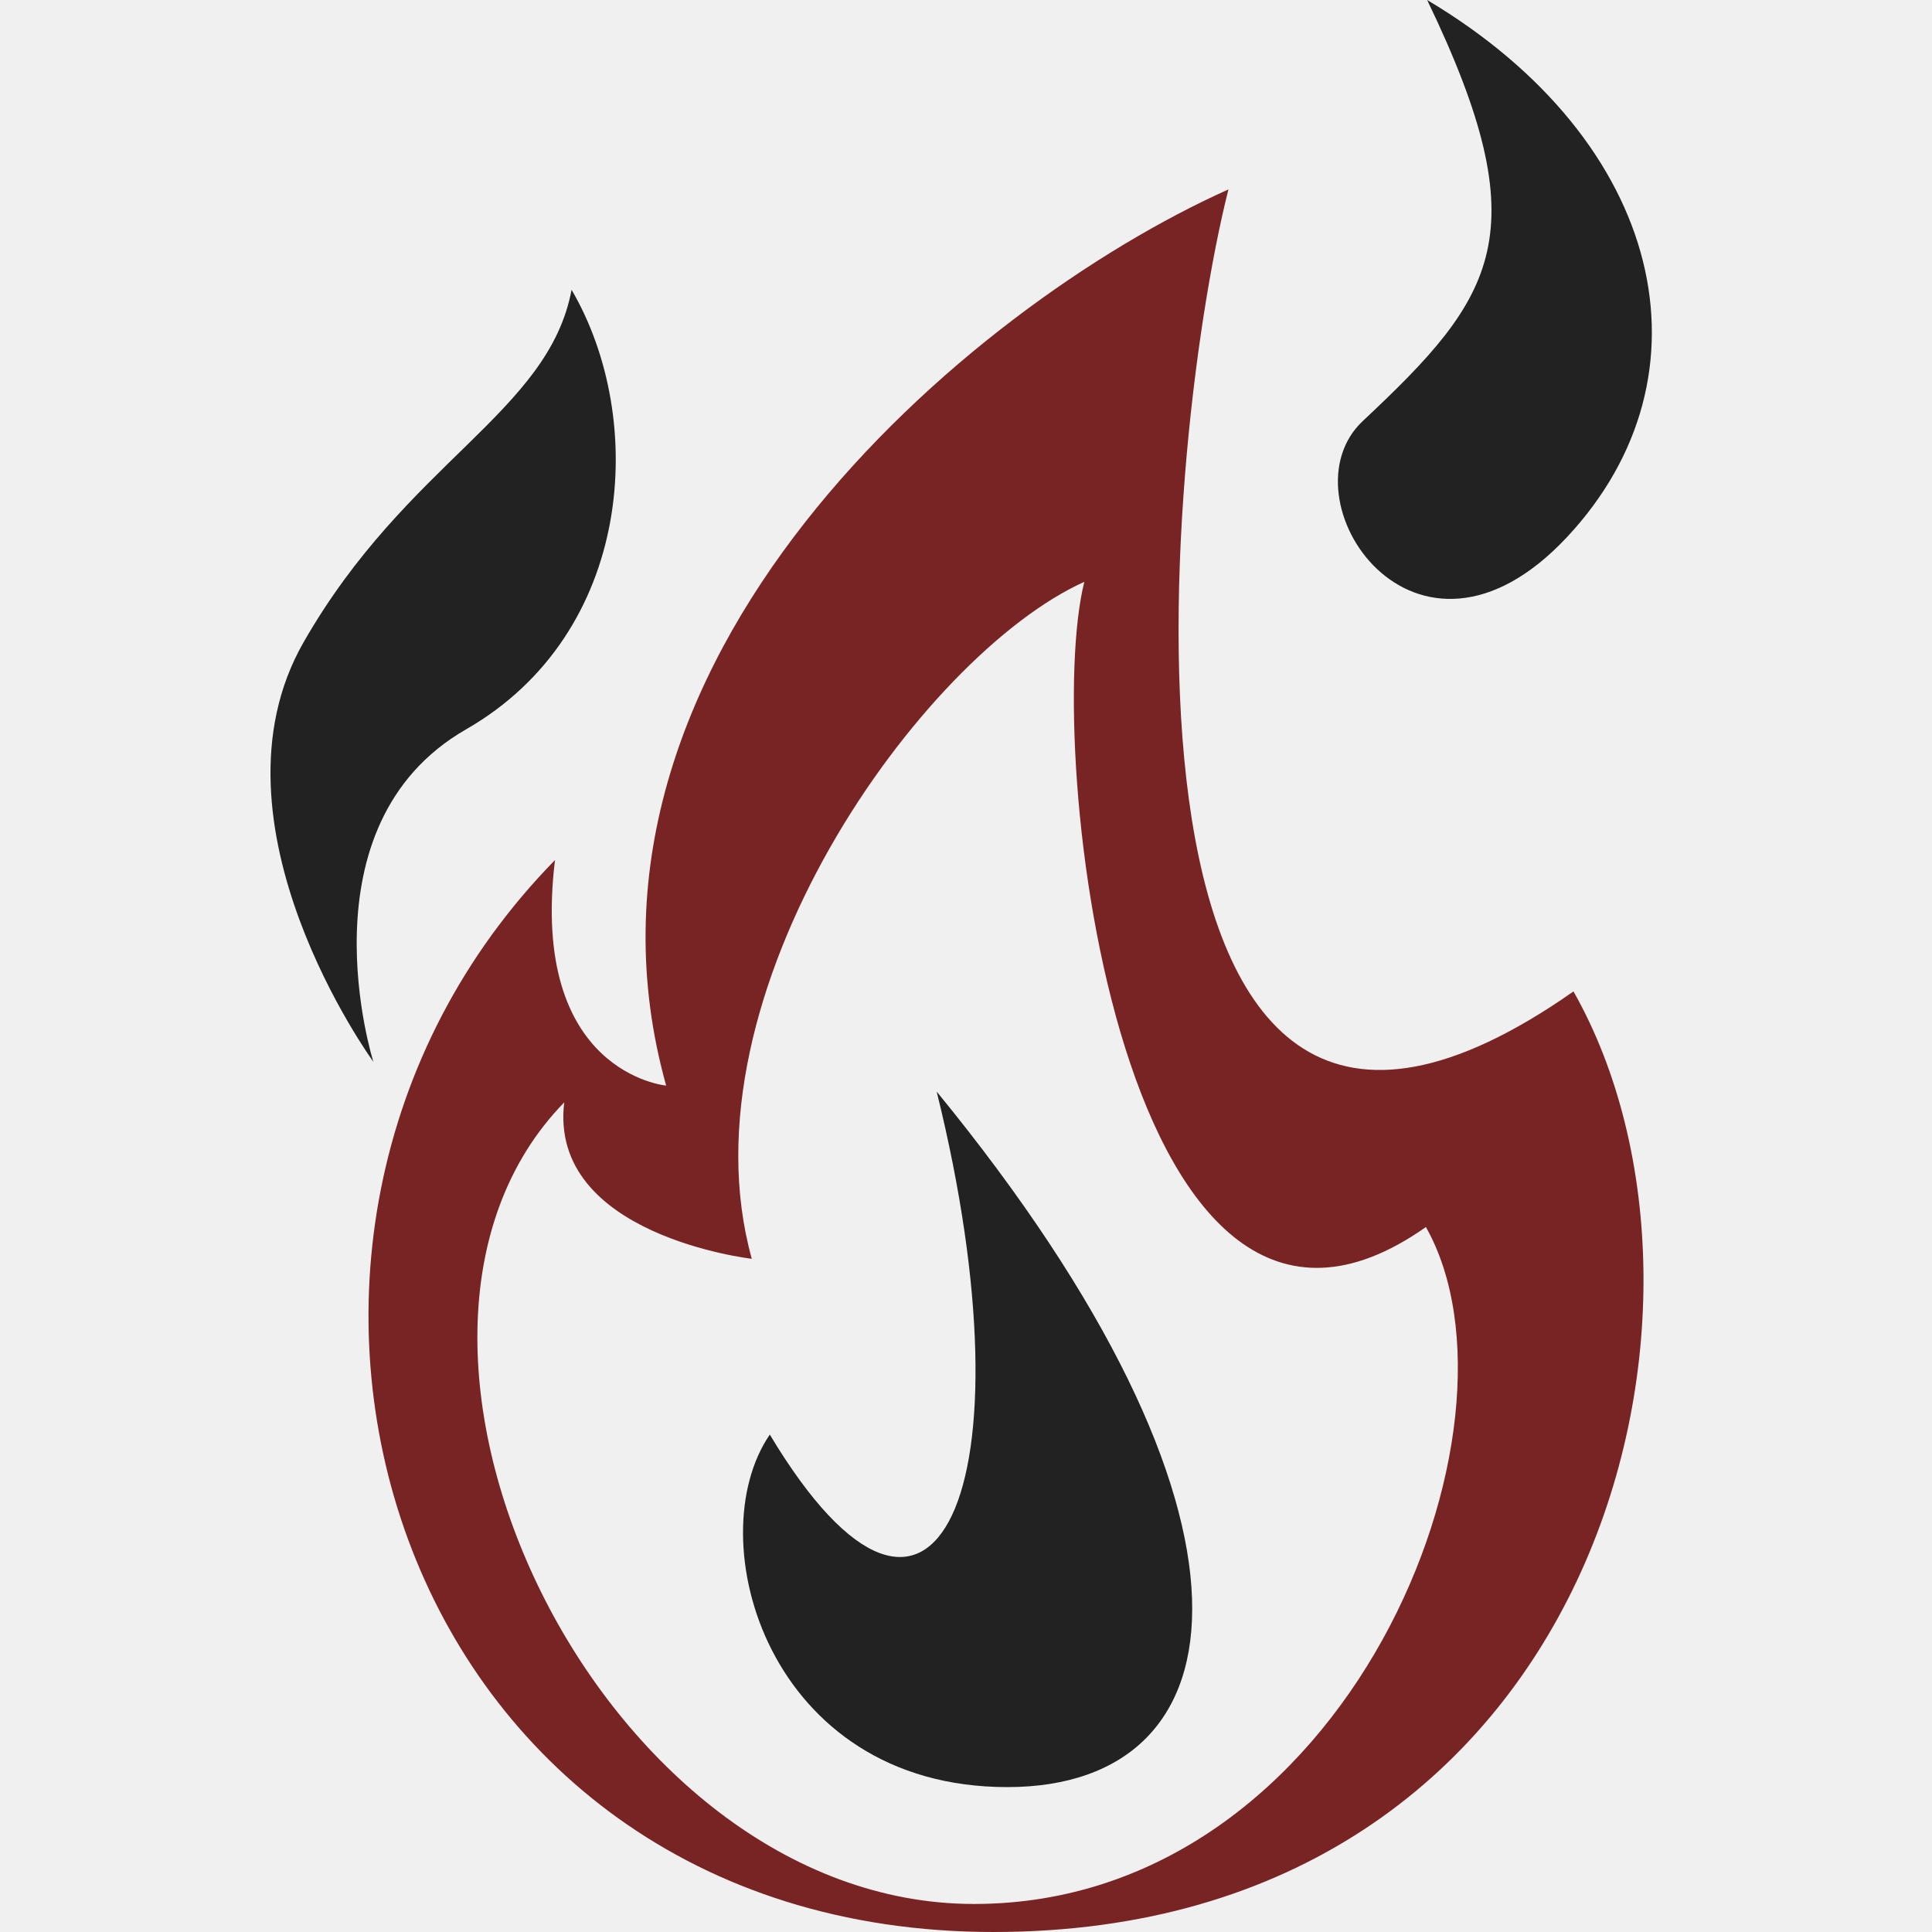
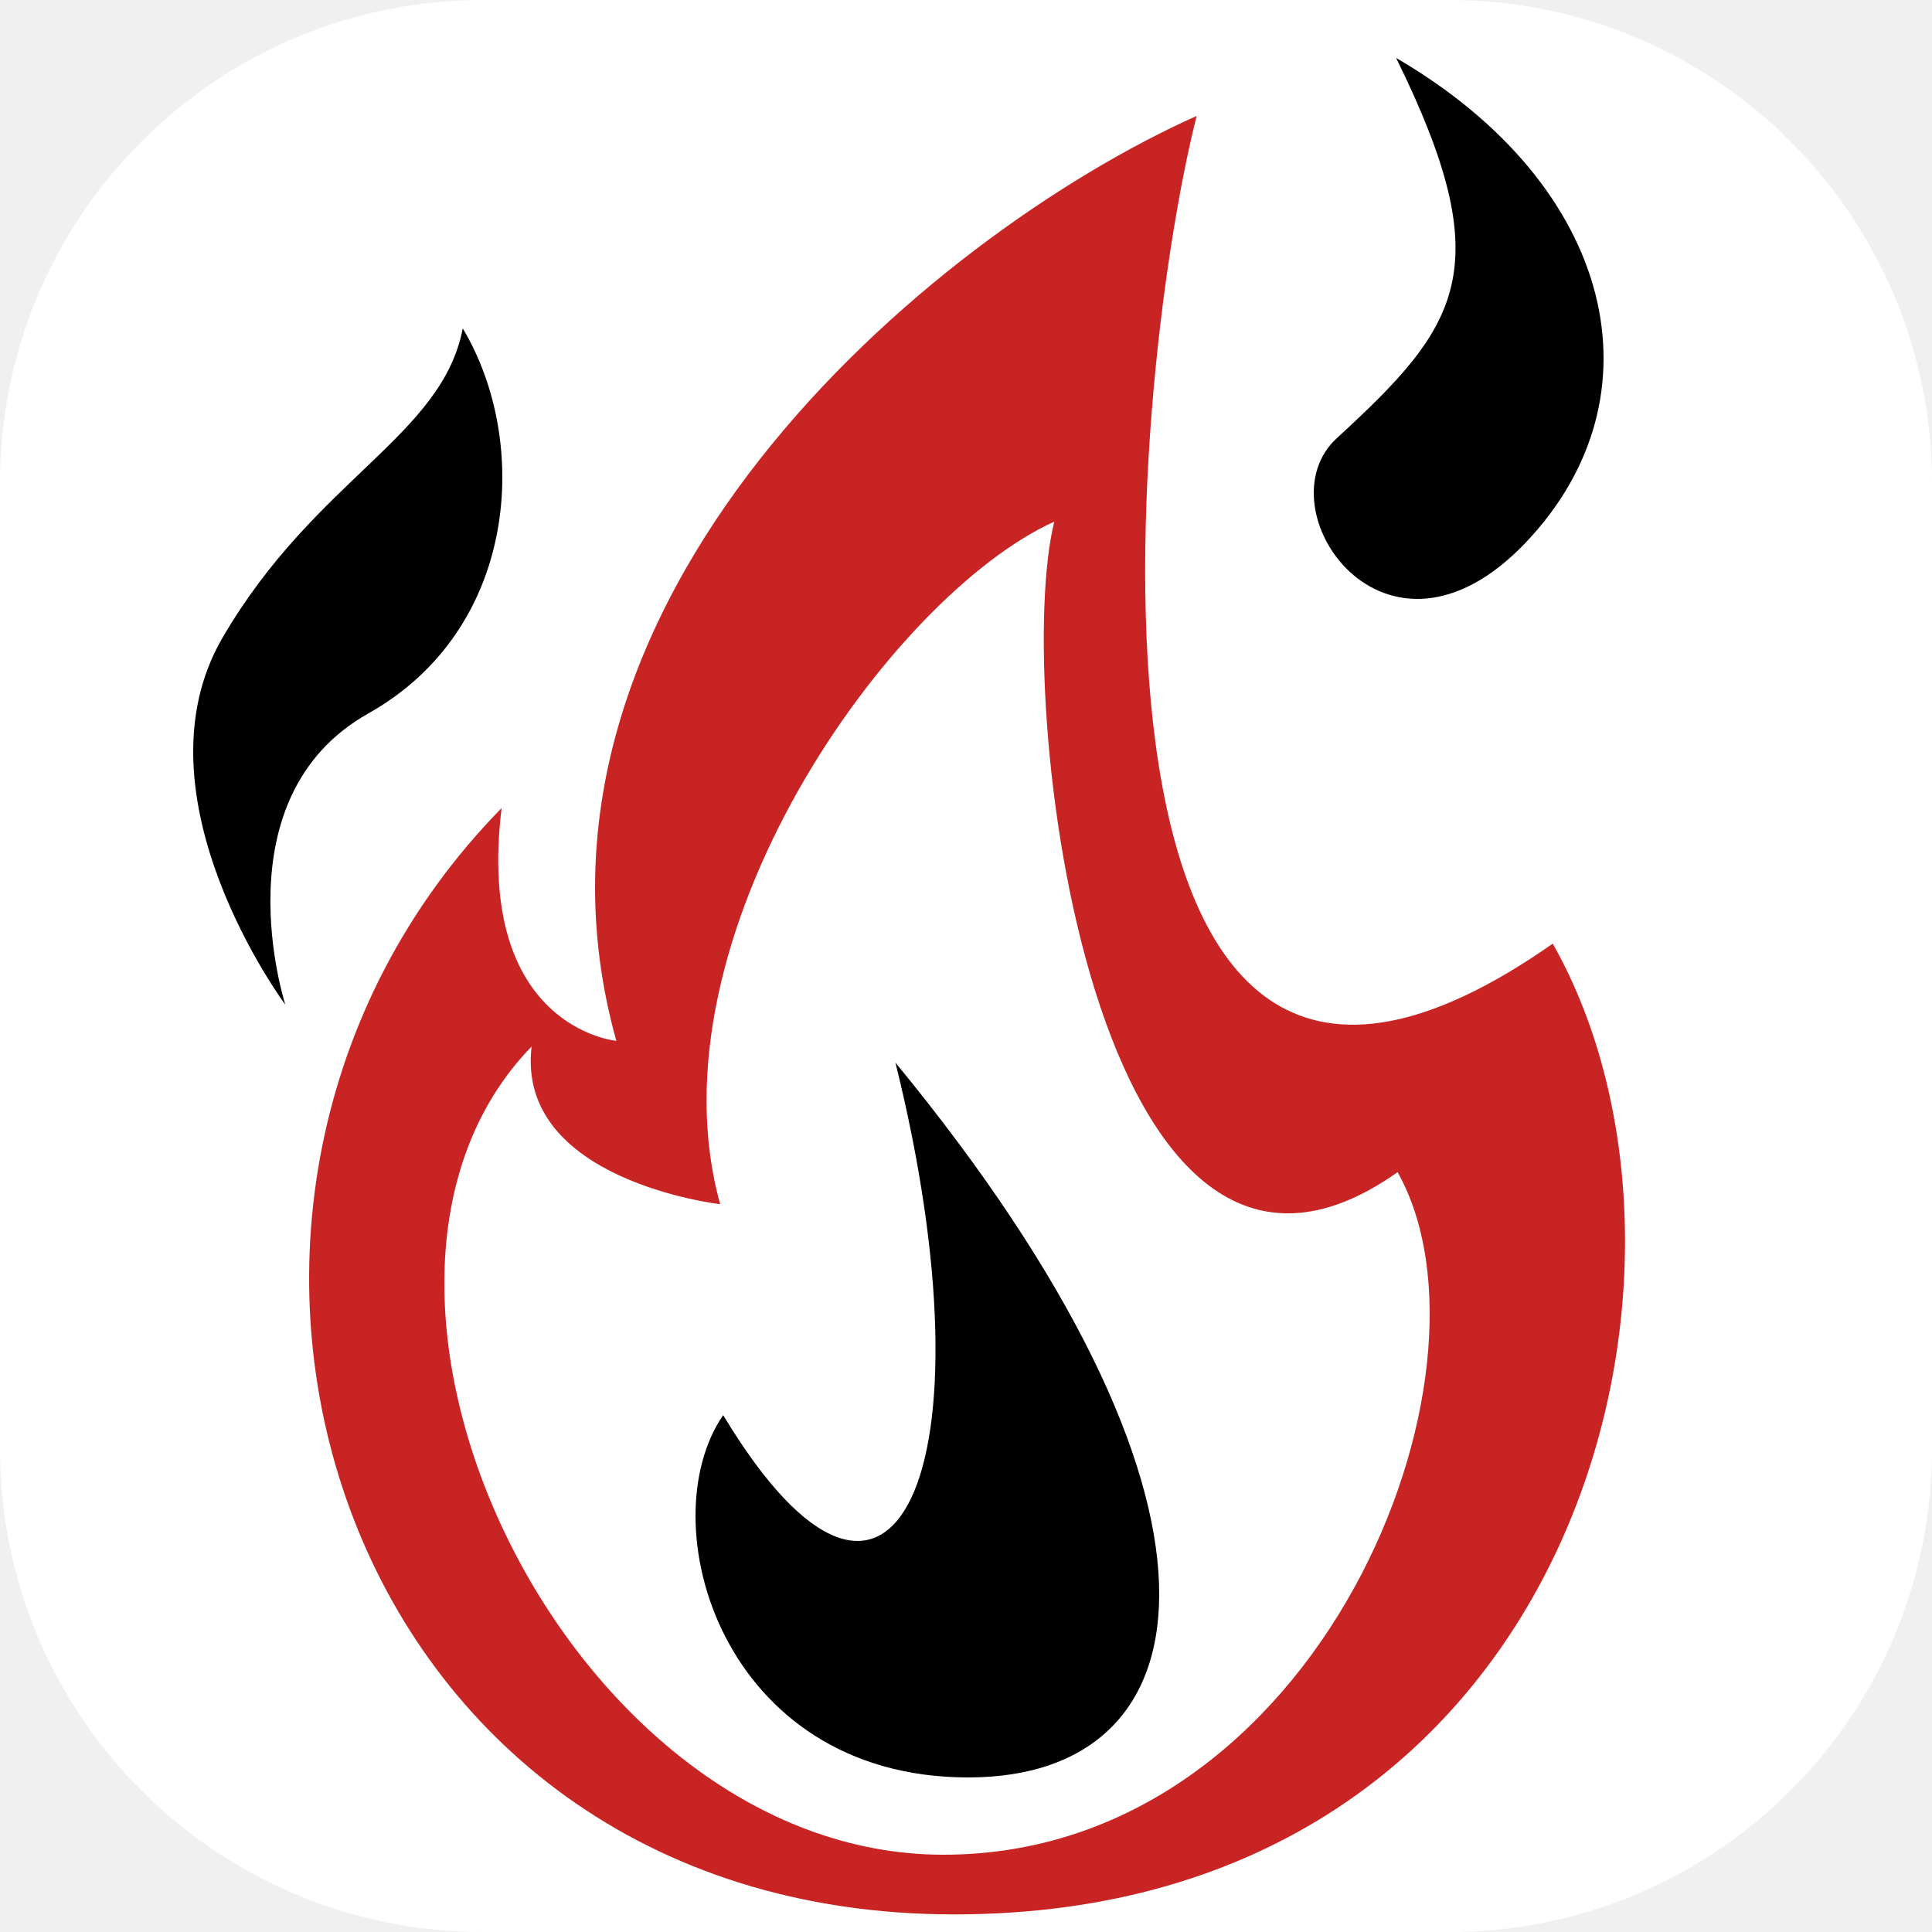
<svg xmlns="http://www.w3.org/2000/svg" width="100" height="100" viewBox="0 0 100 100" fill="none">
-   <path fill-rule="evenodd" clip-rule="evenodd" d="M63.584 9.804C50.068 15.858 28.35 34.253 34.48 56.19C34.48 56.19 27.392 55.549 28.726 44.517C9.375 64.272 20.221 100 51.423 100C82.624 100 90.747 67.735 81.443 51.316C56.094 69.085 60.078 23.692 63.584 9.804ZM56.124 30.116C47.721 33.899 35.101 51.447 38.913 65.155C38.913 65.155 28.374 63.953 29.204 57.059C17.172 69.403 31.013 98.549 50.413 98.549C69.814 98.549 79.591 73.77 73.805 63.511C58.044 74.614 53.945 38.794 56.124 30.116Z" fill="#792424" />
-   <path d="M81.123 27.784C88.924 19.423 86.171 7.32 73.869 0C79.703 12.108 77.416 15.343 70.54 21.79C66.297 25.768 73.221 36.252 81.123 27.784Z" fill="#222222" />
-   <path d="M29.585 15C28.382 21.378 21.073 23.869 15.709 33.25C10.344 42.631 19.325 54.957 19.325 54.957C19.325 54.957 15.45 42.73 24.125 37.75C32.8 32.77 33.514 21.712 29.585 15Z" fill="#222222" />
-   <path d="M39.845 74.254C48.394 88.506 53.566 77.042 48.482 56.5C66.441 78.428 64.55 92.5 52.136 92.5C39.723 92.5 36.144 79.651 39.845 74.254Z" fill="#222222" />
+   <rect width="100" height="100" rx="25" fill="white" />
+   <path fill-rule="evenodd" clip-rule="evenodd" d="M61.938 6C47.989 12.248 25.574 31.233 31.901 53.874C31.901 53.874 24.585 53.212 25.962 41.826C5.99 62.215 17.185 99.089 49.387 99.089C81.589 99.089 89.972 65.789 80.37 48.843C54.208 67.182 58.32 20.334 61.938 6ZM54.57 27C46.125 30.814 33.444 48.508 37.275 62.329C37.275 62.329 26.684 61.117 27.517 54.166C15.426 66.613 29.335 96 48.831 96C68.328 96 78.152 71.016 72.339 60.671C56.5 71.866 52.38 35.75 54.57 27Z" fill="#c92424" />
+   <path d="M78.96 28.095C86.161 20.544 83.62 9.612 72.264 3C77.649 13.936 75.538 16.858 69.191 22.682C65.275 26.274 71.665 35.744 78.96 28.095Z" fill="black" />
+   <path d="M23.953 17C22.876 22.587 16.333 24.768 11.53 32.986C6.727 41.203 14.768 52 14.768 52C14.768 52 11.298 41.29 19.065 36.928C26.832 32.565 27.47 22.879 23.953 17Z" fill="black" />
+   <path d="M37.432 73.247C46.255 87.895 51.595 76.113 46.347 55C64.885 77.537 62.933 92 50.119 92C37.305 92 33.611 78.794 37.432 73.247Z" fill="black" />
</svg>
